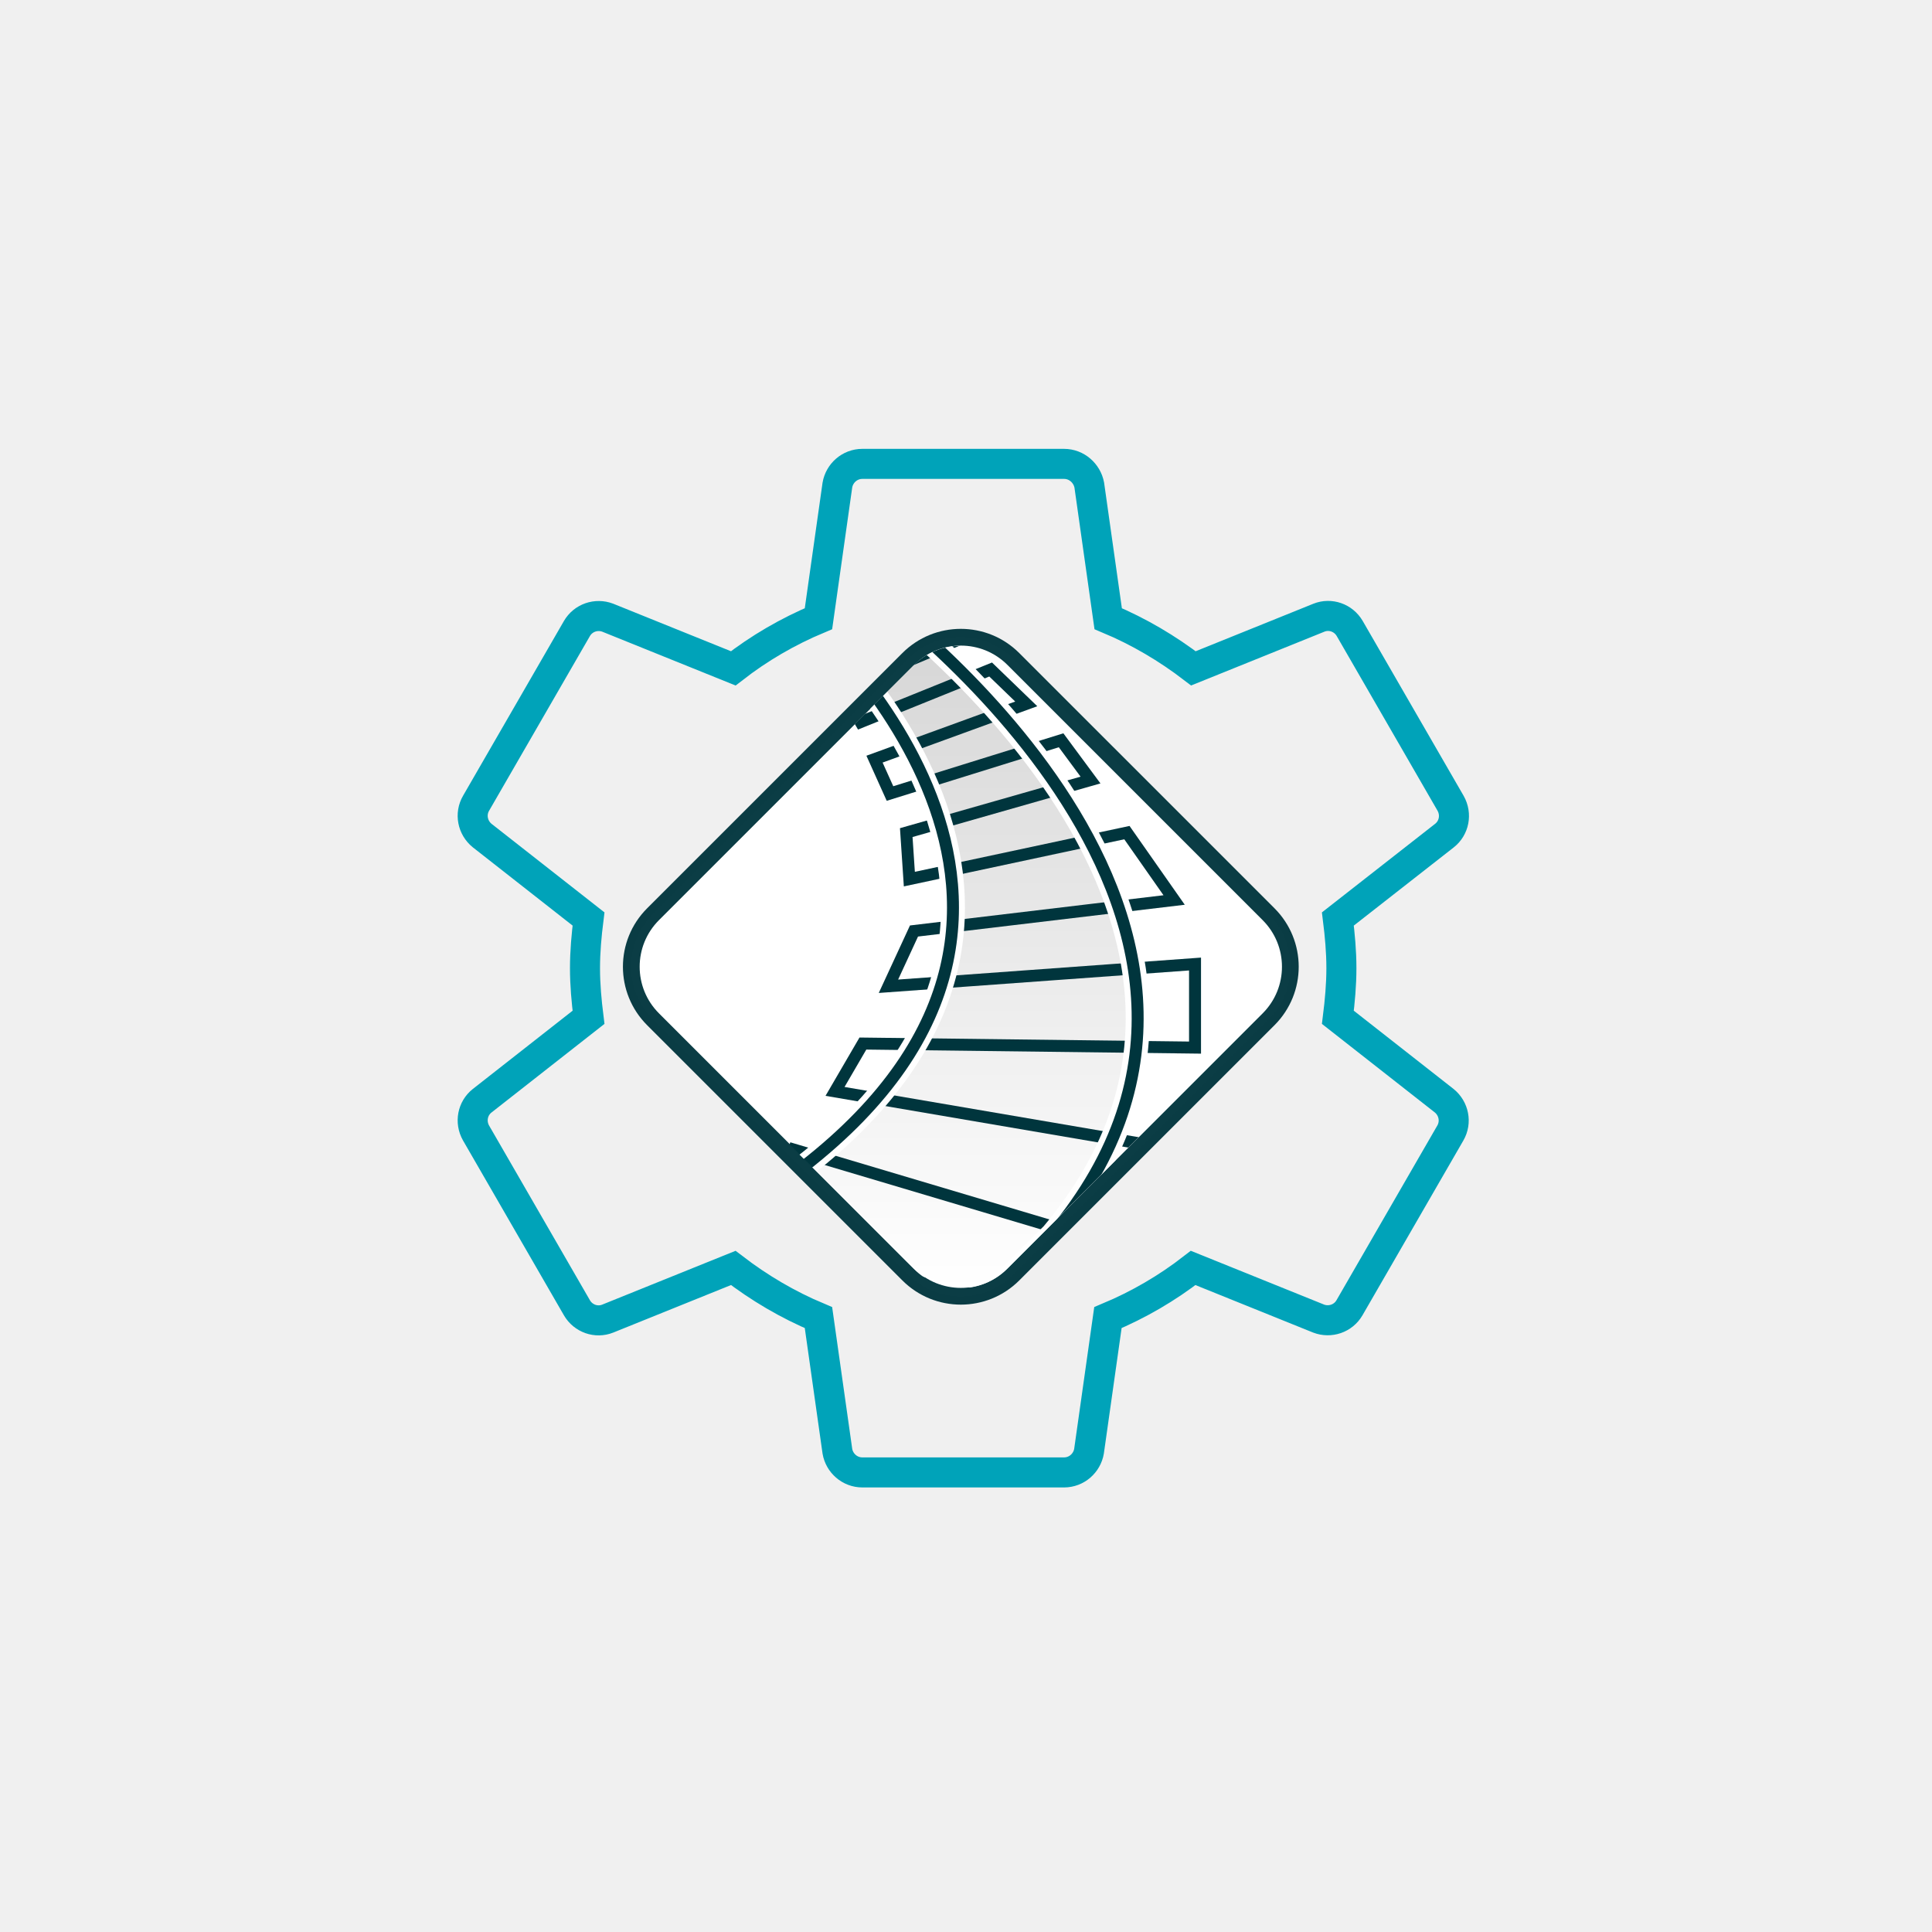
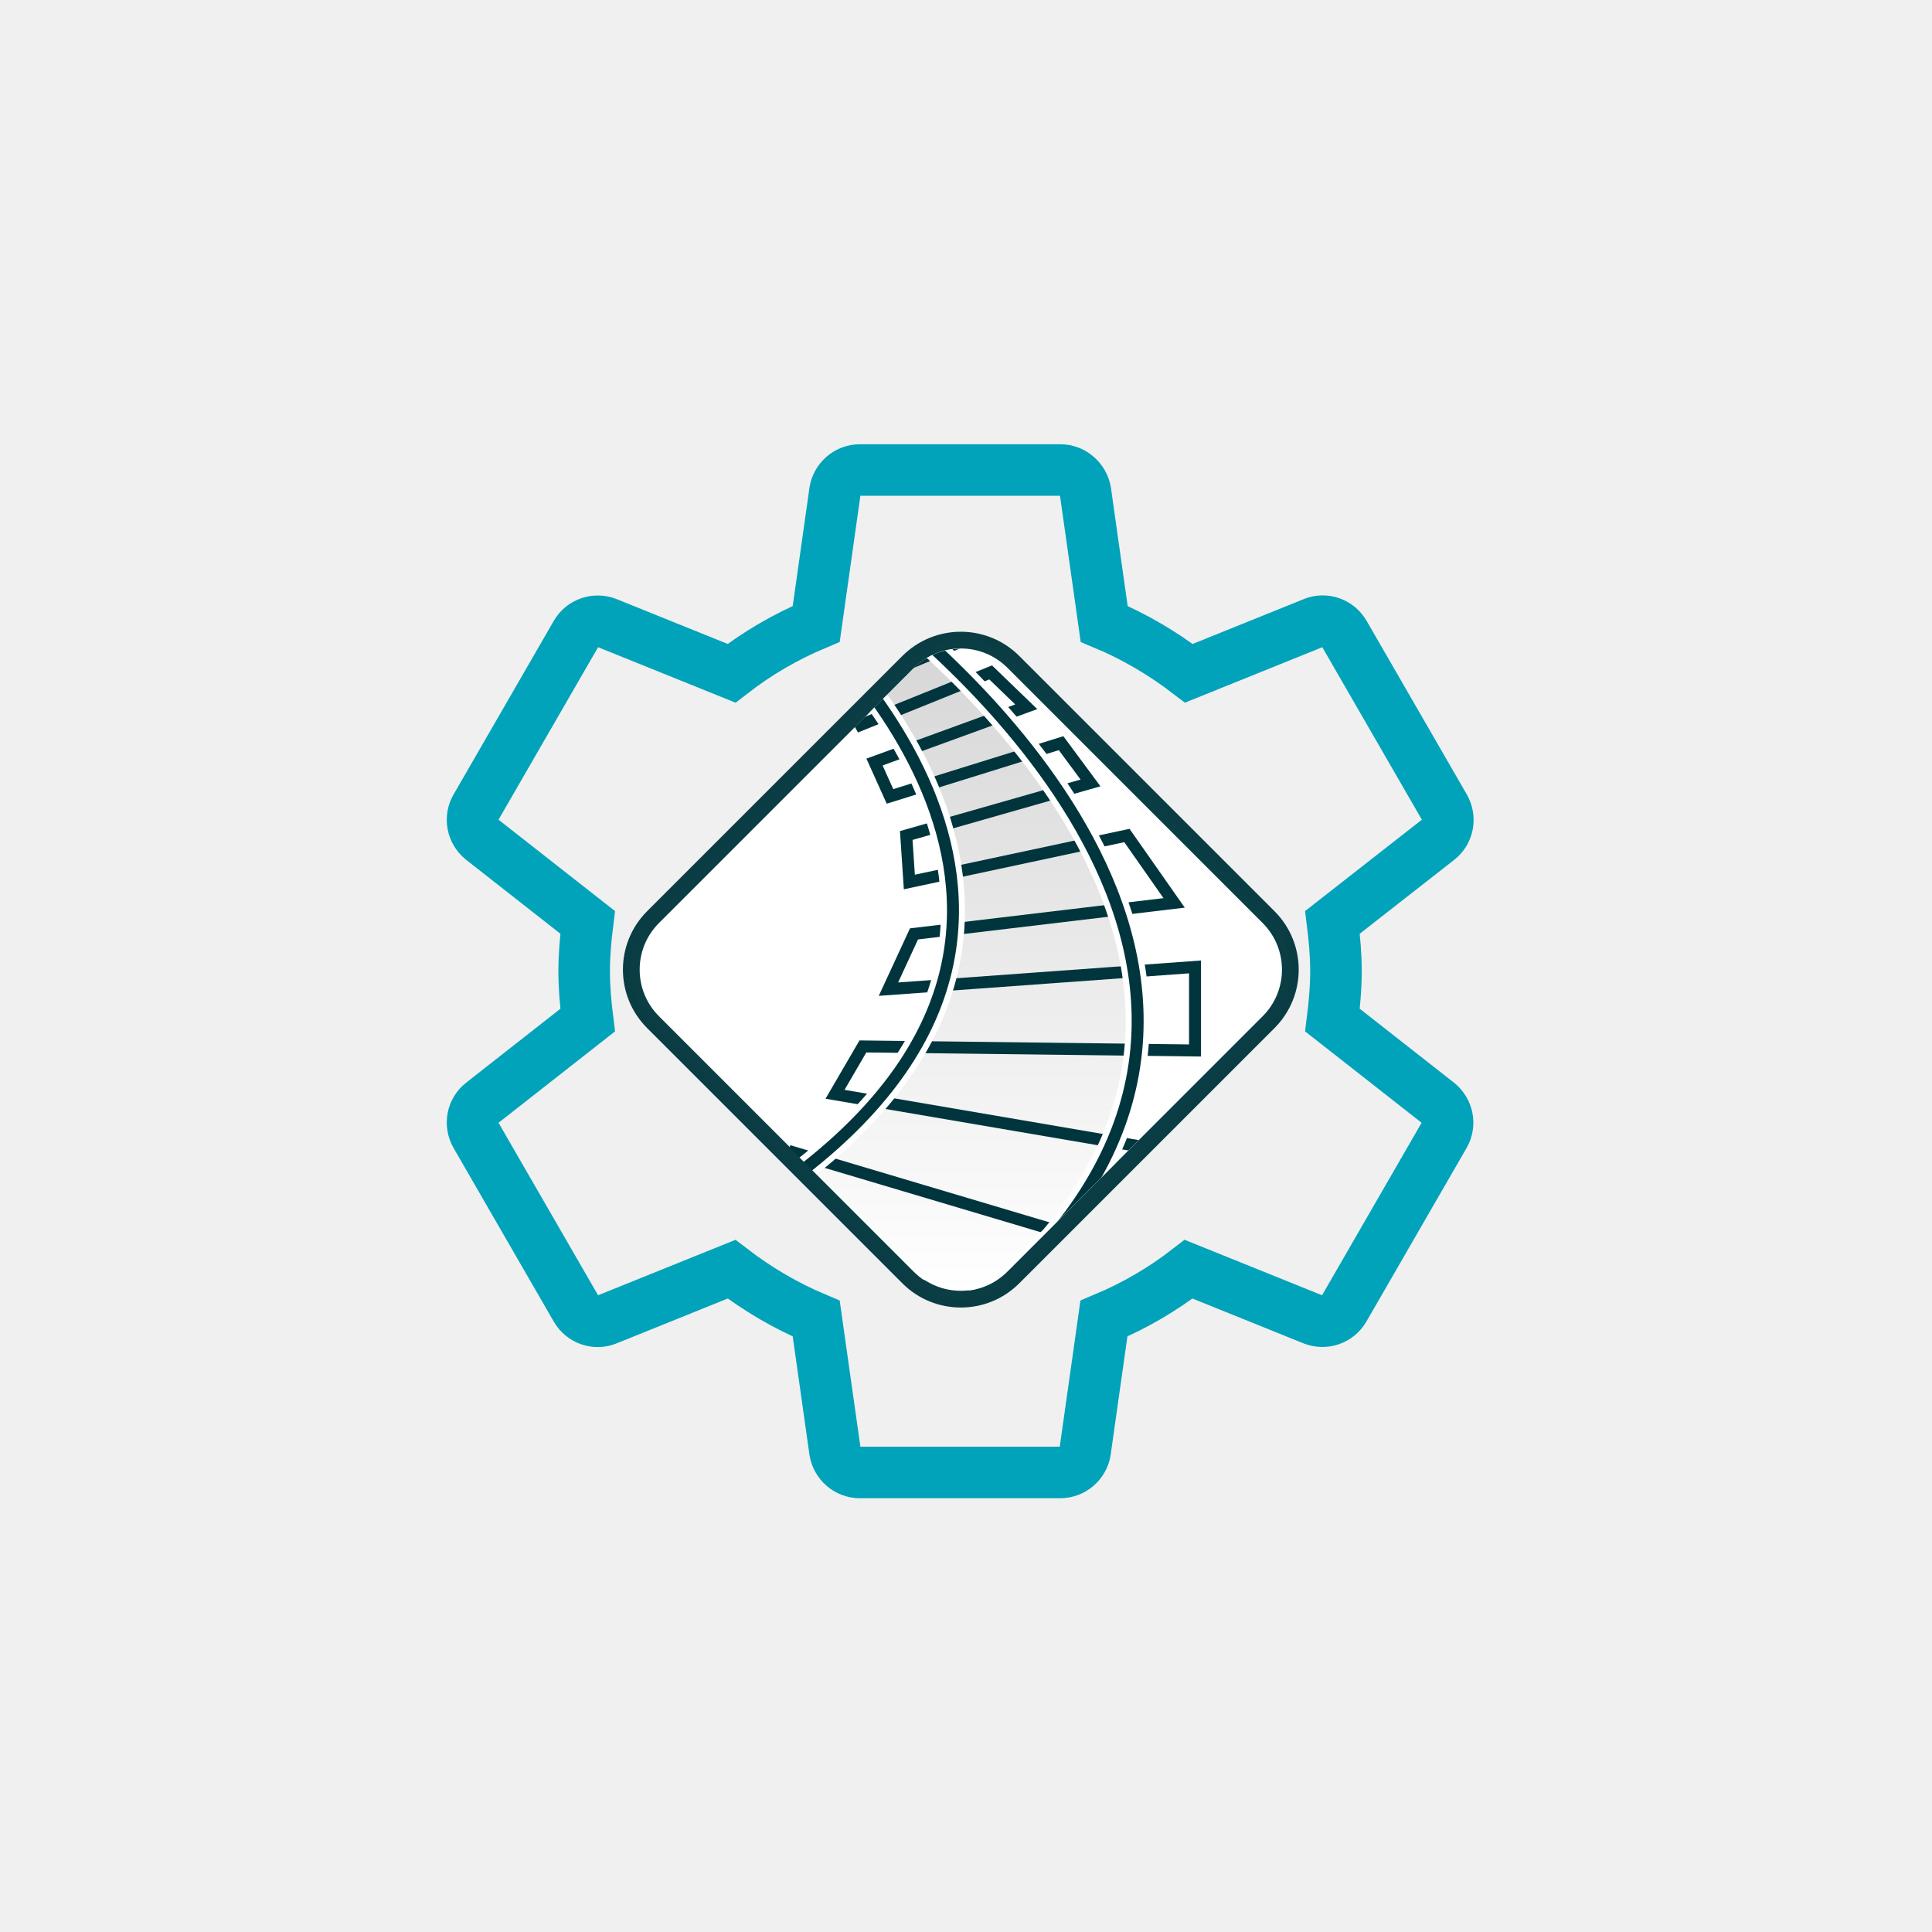
<svg xmlns="http://www.w3.org/2000/svg" width="171.333mm" height="171.333mm" viewBox="0 0 607.087 607.087" id="svg2" version="1.1" xml:space="preserve">
  <defs id="defs4">
    <rect x="462" y="280" width="171.113" height="353.113" id="rect2420" />
    <linearGradient id="linearGradient4155">
      <stop style="stop-color:#000000;stop-opacity:1;" offset="0" id="stop4157" />
    </linearGradient>
    <linearGradient id="linearGradient4149">
      <stop style="stop-color:#000000;stop-opacity:1;" offset="0" id="stop4151" />
    </linearGradient>
    <linearGradient id="linearGradient4139">
      <stop style="stop-color:#2b2200;stop-opacity:1;" offset="0" id="stop4141" />
      <stop style="stop-color:#2b2200;stop-opacity:0;" offset="1" id="stop4143" />
    </linearGradient>
    <rect x="720.494" y="801.324" width="243.959" height="98.69" id="rect4023" />
    <linearGradient gradientUnits="userSpaceOnUse" y2="597.1" x2="707.416" y1="-4.435" x1="707.416" id="paint0_linear">
      <stop id="stop33" stop-color="#D3D3D3" />
      <stop id="stop35" stop-color="white" offset="1" />
    </linearGradient>
    <mask height="599" width="599" y="21" x="406" maskUnits="userSpaceOnUse" mask-type="alpha" id="mask0-5">
      <rect id="rect4-1" fill="#ffffff" transform="rotate(-45,406.51,320.148)" rx="56.537" height="422.702" width="422.702" y="320.148" x="406.51" />
    </mask>
  </defs>
  <g id="layer1" transform="translate(-65.22407,-173.7018)">
    <g id="g4165" transform="matrix(0.7071068,-0.7071068,0.7071068,0.7071068,-256.8632,384.1855)">
-       <path d="m 447.81,602.22 c 4.034,-3.137 8.011,-6.443 11.709,-10.14 3.698,-3.698 7.003,-7.675 10.14,-11.709 l 42.241,5.154 c 3.81,0.448 7.451,-1.961 8.516,-5.826 l 16.415,-61.233 c 1.008,-3.81 -0.896,-7.731 -4.426,-9.244 L 493.245,492.583 c -1.345,-10.196 -3.922,-20.28 -7.899,-29.972 l 25.49,-33.894 c 2.129,-3.137 1.905,-7.507 -0.896,-10.308 l -44.818,-44.818 c -2.801,-2.801 -7.171,-3.025 -10.252,-0.84 l -33.894,25.49 c -9.692,-3.978 -19.72,-6.611 -29.972,-7.899 l -16.639,-39.16 c -1.569,-3.473 -5.434,-5.434 -9.244,-4.426 l -61.233,16.415 c -3.81,1.008 -6.219,4.65 -5.826,8.515 l 5.098,42.185 c -4.034,3.137 -8.011,6.443 -11.709,10.14 -3.698,3.697 -7.003,7.675 -10.14,11.709 l -42.185,-5.098 c -3.81,-0.448 -7.451,1.961 -8.516,5.826 l -16.415,61.233 c -1.008,3.81 0.896,7.731 4.426,9.244 l 39.16,16.639 c 1.344,10.196 3.922,20.28 7.899,29.972 l -25.49,33.894 c -2.185,3.081 -1.961,7.451 0.84,10.252 l 44.818,44.818 c 2.801,2.801 7.171,3.025 10.252,0.84 l 33.894,-25.491 c 9.692,3.978 19.72,6.611 29.972,7.899 l 16.639,39.16 c 1.569,3.473 5.434,5.434 9.244,4.426 l 61.233,-16.415 c 3.81,-1.008 6.219,-4.65 5.826,-8.516 z" id="path620" style="fill:none;stroke:#00a3b9;stroke-width:9.441;stroke-dasharray:none;stroke-opacity:1" />
+       <path d="m 445.989,601.638 c 4.009,-3.118 7.963,-6.403 11.638,-10.078 3.675,-3.675 6.96,-7.628 10.078,-11.638 l 41.984,5.123 c 3.786,0.445 7.406,-1.949 8.464,-5.791 l 16.315,-60.86 c 1.002,-3.786 -0.891,-7.684 -4.399,-9.187 l -38.922,-16.538 c -1.336,-10.134 -3.898,-20.157 -7.851,-29.79 l 25.335,-33.688 c 2.116,-3.118 1.893,-7.461 -0.891,-10.245 l -44.546,-44.546 c -2.784,-2.784 -7.127,-3.007 -10.19,-0.835 l -33.688,25.335 c -9.633,-3.953 -19.6,-6.57 -29.79,-7.851 l -16.538,-38.922 c -1.559,-3.452 -5.401,-5.401 -9.188,-4.399 l -60.86,16.315 c -3.786,1.002 -6.181,4.622 -5.791,8.464 l 5.067,41.928 c -4.009,3.118 -7.963,6.403 -11.638,10.079 -3.675,3.675 -6.96,7.628 -10.078,11.637 l -41.929,-5.067 c -3.786,-0.445 -7.406,1.949 -8.464,5.791 l -16.315,60.86 c -1.002,3.786 0.891,7.684 4.399,9.187 l 38.922,16.538 c 1.336,10.134 3.898,20.157 7.851,29.79 l -25.335,33.688 c -2.172,3.062 -1.949,7.406 0.835,10.19 l 44.546,44.546 c 2.784,2.784 7.127,3.007 10.19,0.835 l 33.688,-25.335 c 9.633,3.953 19.6,6.571 29.79,7.851 l 16.538,38.922 c 1.559,3.452 5.401,5.401 9.188,4.399 l 60.86,-16.315 c 3.786,-1.002 6.181,-4.622 5.791,-8.464 z" id="path620" style="fill:none;stroke:#00a3b9;stroke-width:16.196;stroke-dasharray:none;stroke-opacity:1" />
      <rect style="fill:none;fill-opacity:1;stroke:none;stroke-width:20;stroke-miterlimit:4;stroke-dasharray:none" id="rect5645" width="580" height="580" x="335.631" y="-196.94" transform="rotate(45)" ry="0" rx="0" />
      <g transform="matrix(0.6187166,0.6187166,-0.6187166,0.6187166,382.8425,177.4861)" id="g14" />
      <g transform="matrix(0.6187166,0.6187166,-0.6187166,0.6187166,382.8425,177.4861)" id="g16" />
      <g transform="matrix(0.6187166,0.6187166,-0.6187166,0.6187166,382.8425,177.4861)" id="g18" />
      <g transform="matrix(0.6187166,0.6187166,-0.6187166,0.6187166,382.8425,177.4861)" id="g20" />
      <g transform="matrix(0.6187166,0.6187166,-0.6187166,0.6187166,382.8425,177.4861)" id="g22" />
      <g transform="matrix(0.6187166,0.6187166,-0.6187166,0.6187166,382.8425,177.4861)" id="g24" />
      <g transform="matrix(0.6187166,0.6187166,-0.6187166,0.6187166,382.8425,177.4861)" id="g26" />
      <g transform="matrix(0.6187166,0.6187166,-0.6187166,0.6187166,382.8425,177.4861)" id="g28" />
      <g transform="matrix(0.6187166,0.6187166,-0.6187166,0.6187166,382.8425,177.4861)" id="g30" />
      <g transform="matrix(0.6187166,0.6187166,-0.6187166,0.6187166,382.8425,177.4861)" id="g32" />
      <g transform="matrix(0.6187166,0.6187166,-0.6187166,0.6187166,382.8425,177.4861)" id="g34" />
      <g transform="matrix(0.6187166,0.6187166,-0.6187166,0.6187166,382.8425,177.4861)" id="g36" />
      <g transform="matrix(0.6187166,0.6187166,-0.6187166,0.6187166,382.8425,177.4861)" id="g38" />
      <g transform="matrix(0.6187166,0.6187166,-0.6187166,0.6187166,382.8425,177.4861)" id="g40" />
      <g transform="matrix(0.6187166,0.6187166,-0.6187166,0.6187166,382.8425,177.4861)" id="g42" />
      <text xml:space="preserve" id="text4021" style="font-size:14.667px;line-height:2px;font-family:'Adobe Gothic Std';-inkscape-font-specification:'Adobe Gothic Std';letter-spacing:0px;word-spacing:0px;writing-mode:lr-tb;white-space:pre;shape-inside:url(#rect4023);display:inline;fill:none;stroke:#000000;stroke-width:1px;stroke-linecap:butt;stroke-linejoin:miter;stroke-opacity:1" transform="matrix(0.6629126,0.6629126,-0.6629126,0.6629126,601.211,-47.4741)" />
-       <g id="g5370" transform="matrix(0.2590309,0.2590309,-0.2590309,0.2590309,274.2729,241.5901)" style="fill:none">
+       <g id="g5370" transform="matrix(0.2590309,0.2590309,-0.2590309,0.2590309,273.6306,242.2324)" style="fill:none">
        <rect id="rect2" stroke-linejoin="round" stroke-miterlimit="16" stroke-width="14.364" stroke="#00353D" fill="#ffffff" transform="rotate(-45)" rx="63.719" height="437.066" width="437.066" y="506.547" x="57.163" style="stroke:#00353d;stroke-opacity:0.957" />
        <g transform="translate(1.87964,-2.133663)" id="g15" mask="url(#mask0-5)">
          <path style="fill:url(#paint0_linear)" id="path7" fill="url(#paint0_linear)" d="m 558.03,10.986 c 7.305,6.359 311.428,260.224 19.227,487.416 l 94.853,87.162 49.99,11.536 61.722,-42.127 C 1014.79,279.491 624.481,0.449 615.806,-4.435 Z" />
          <path id="path9" stroke-width="10.26" stroke="#00353d" d="m 579.281,51.639 91.645,-38.732 33.869,26.014 -101.607,42.779 16.603,28.327 111.567,-45.092 30.549,29.483 -130.163,47.404 13.282,29.483 146.765,-45.67 25.235,34.108 -158.054,45.092 2.656,39.888 186.611,-39.888 40.51,57.809 -223.136,26.592 -21.915,47.404 262.981,-19.077 v 71.684 l -284.896,-3.469 -23.908,41.045 284.233,48.56 -44.495,83.246 -279.583,-83.246" />
          <path id="path11" stroke-width="20.52" stroke="#ffffff" d="M 570.647,491.57 C 862.849,264.379 565.999,11.751 558.694,5.392 M 616.47,-10.028 c 8.675,4.884 398.99,283.926 168.016,559.408 L 736.2,597.1" />
          <path id="path13" stroke-width="10.26" stroke="#00353d" d="M 570.647,491.57 C 862.849,264.379 565.999,11.751 558.694,5.392 M 616.47,-10.028 c 8.675,4.884 398.99,283.926 168.016,559.408 l -44.441,45.157" />
        </g>
      </g>
    </g>
  </g>
</svg>
